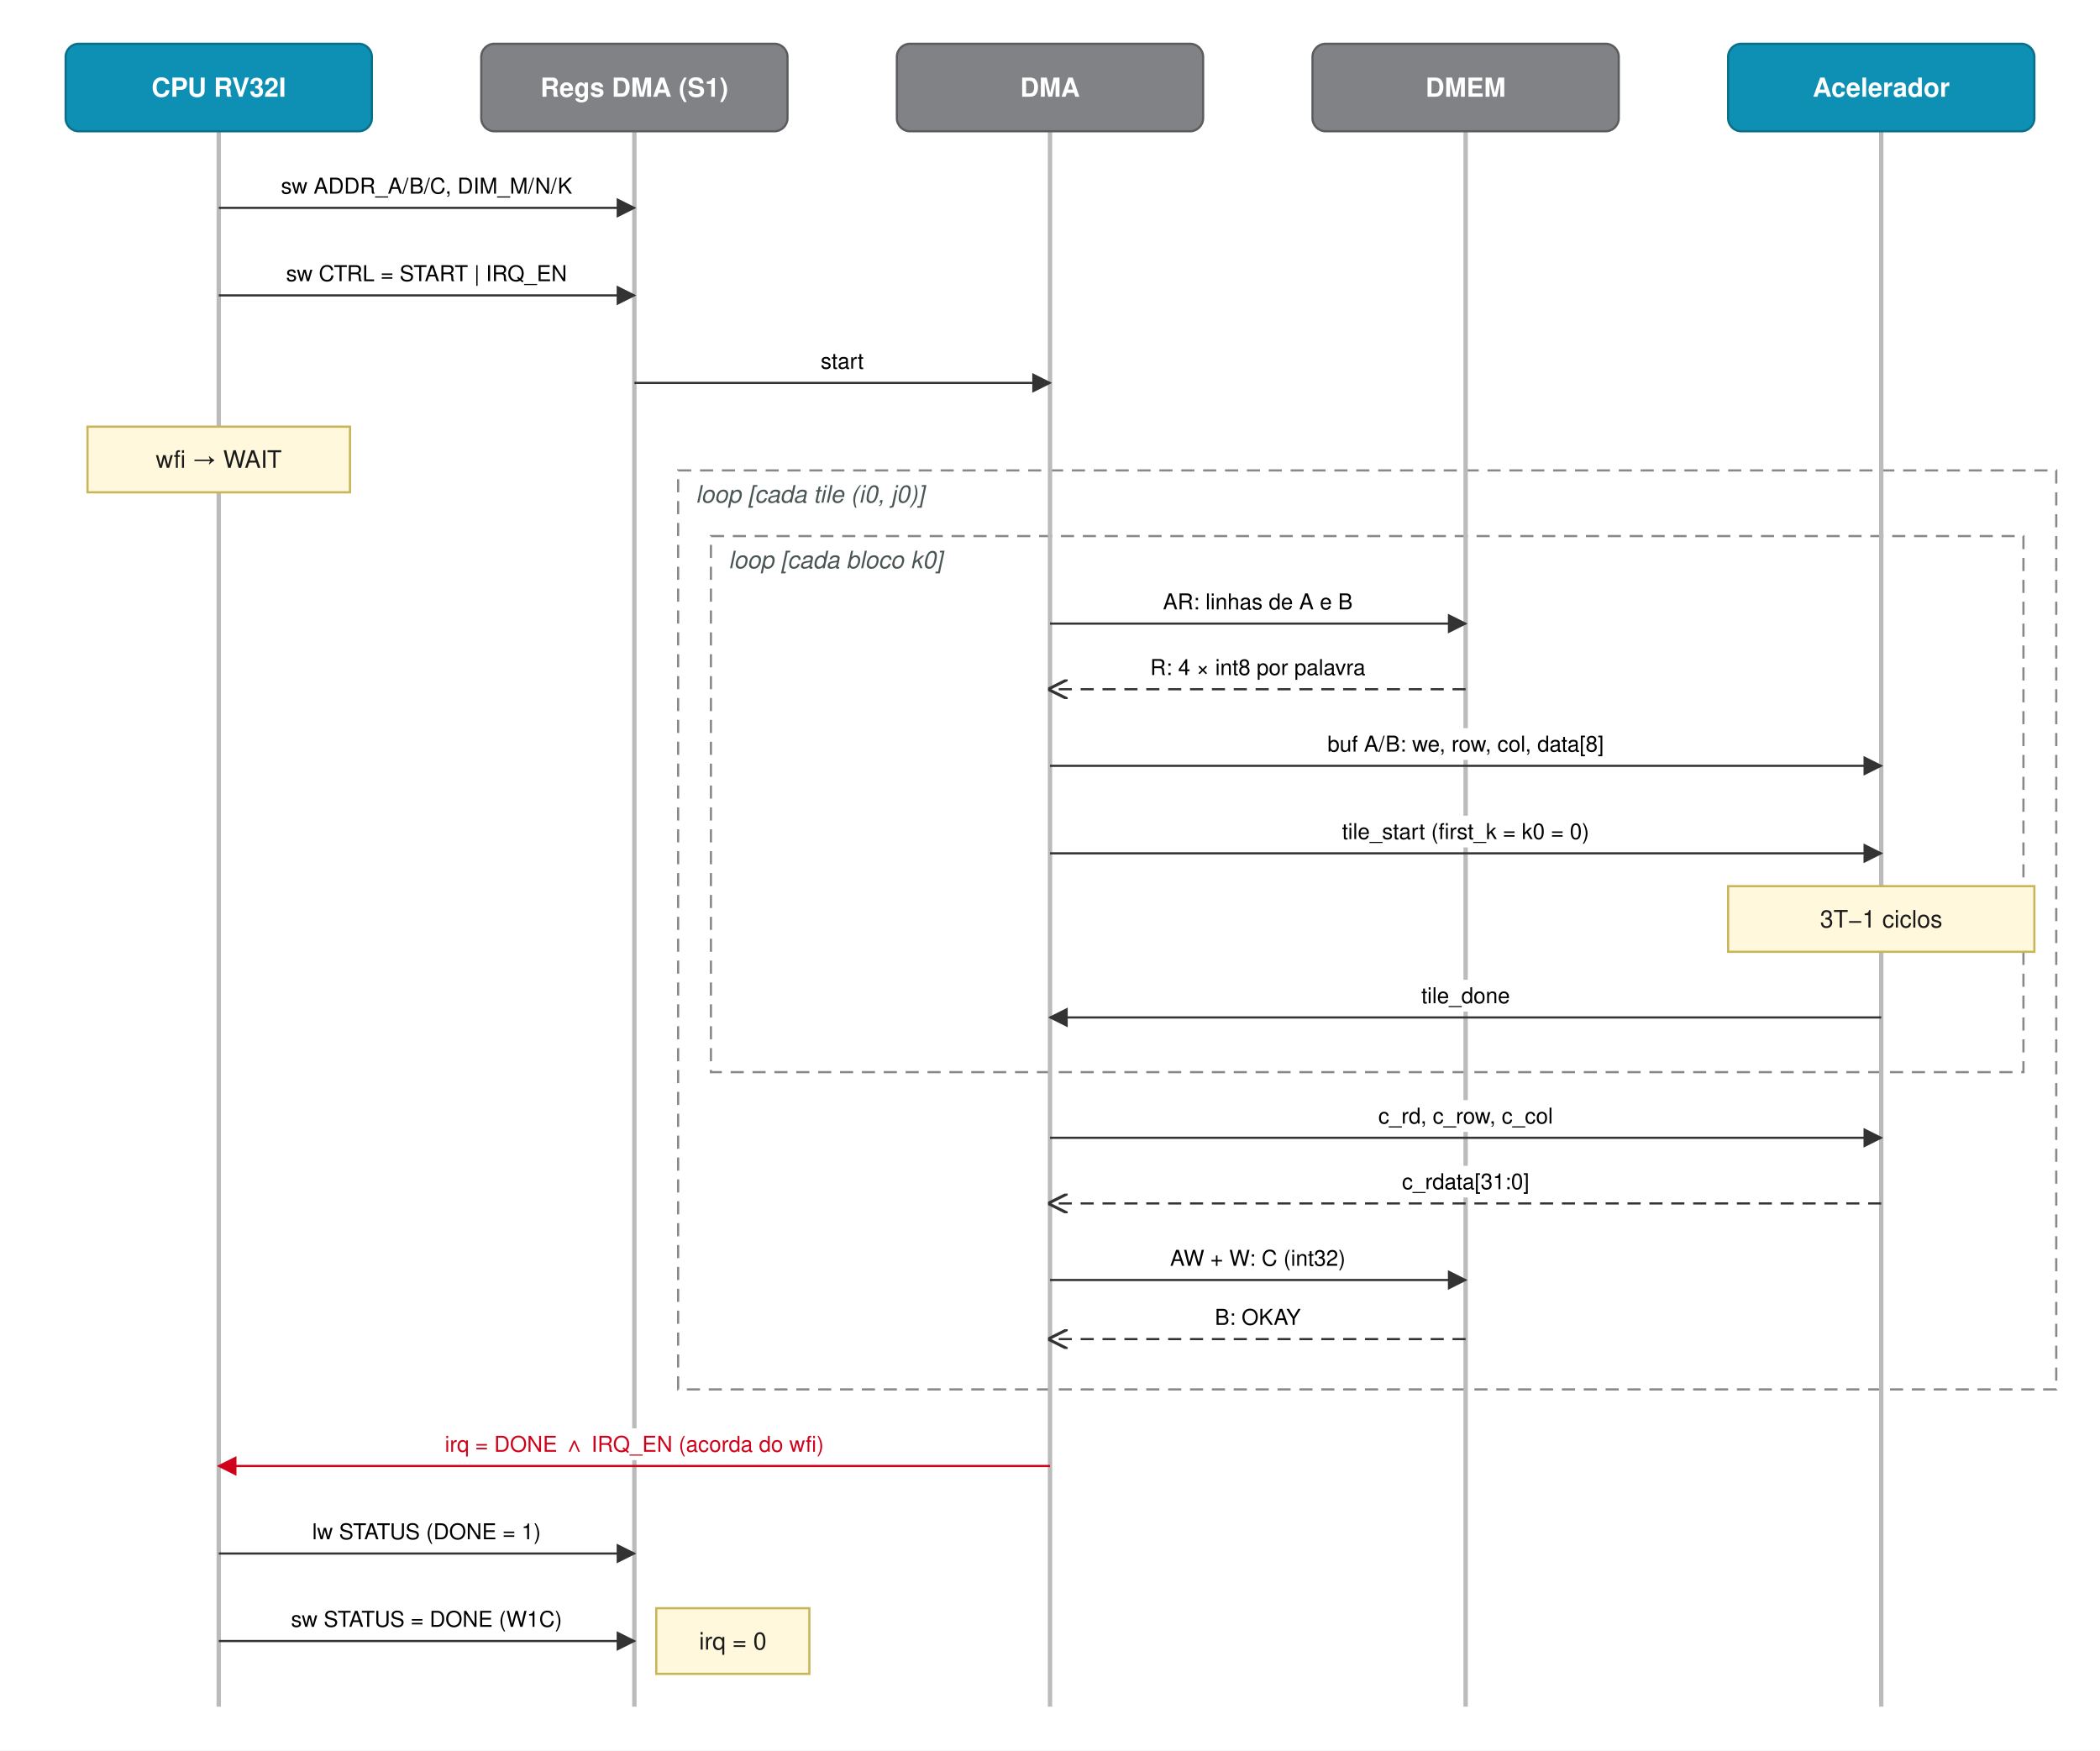
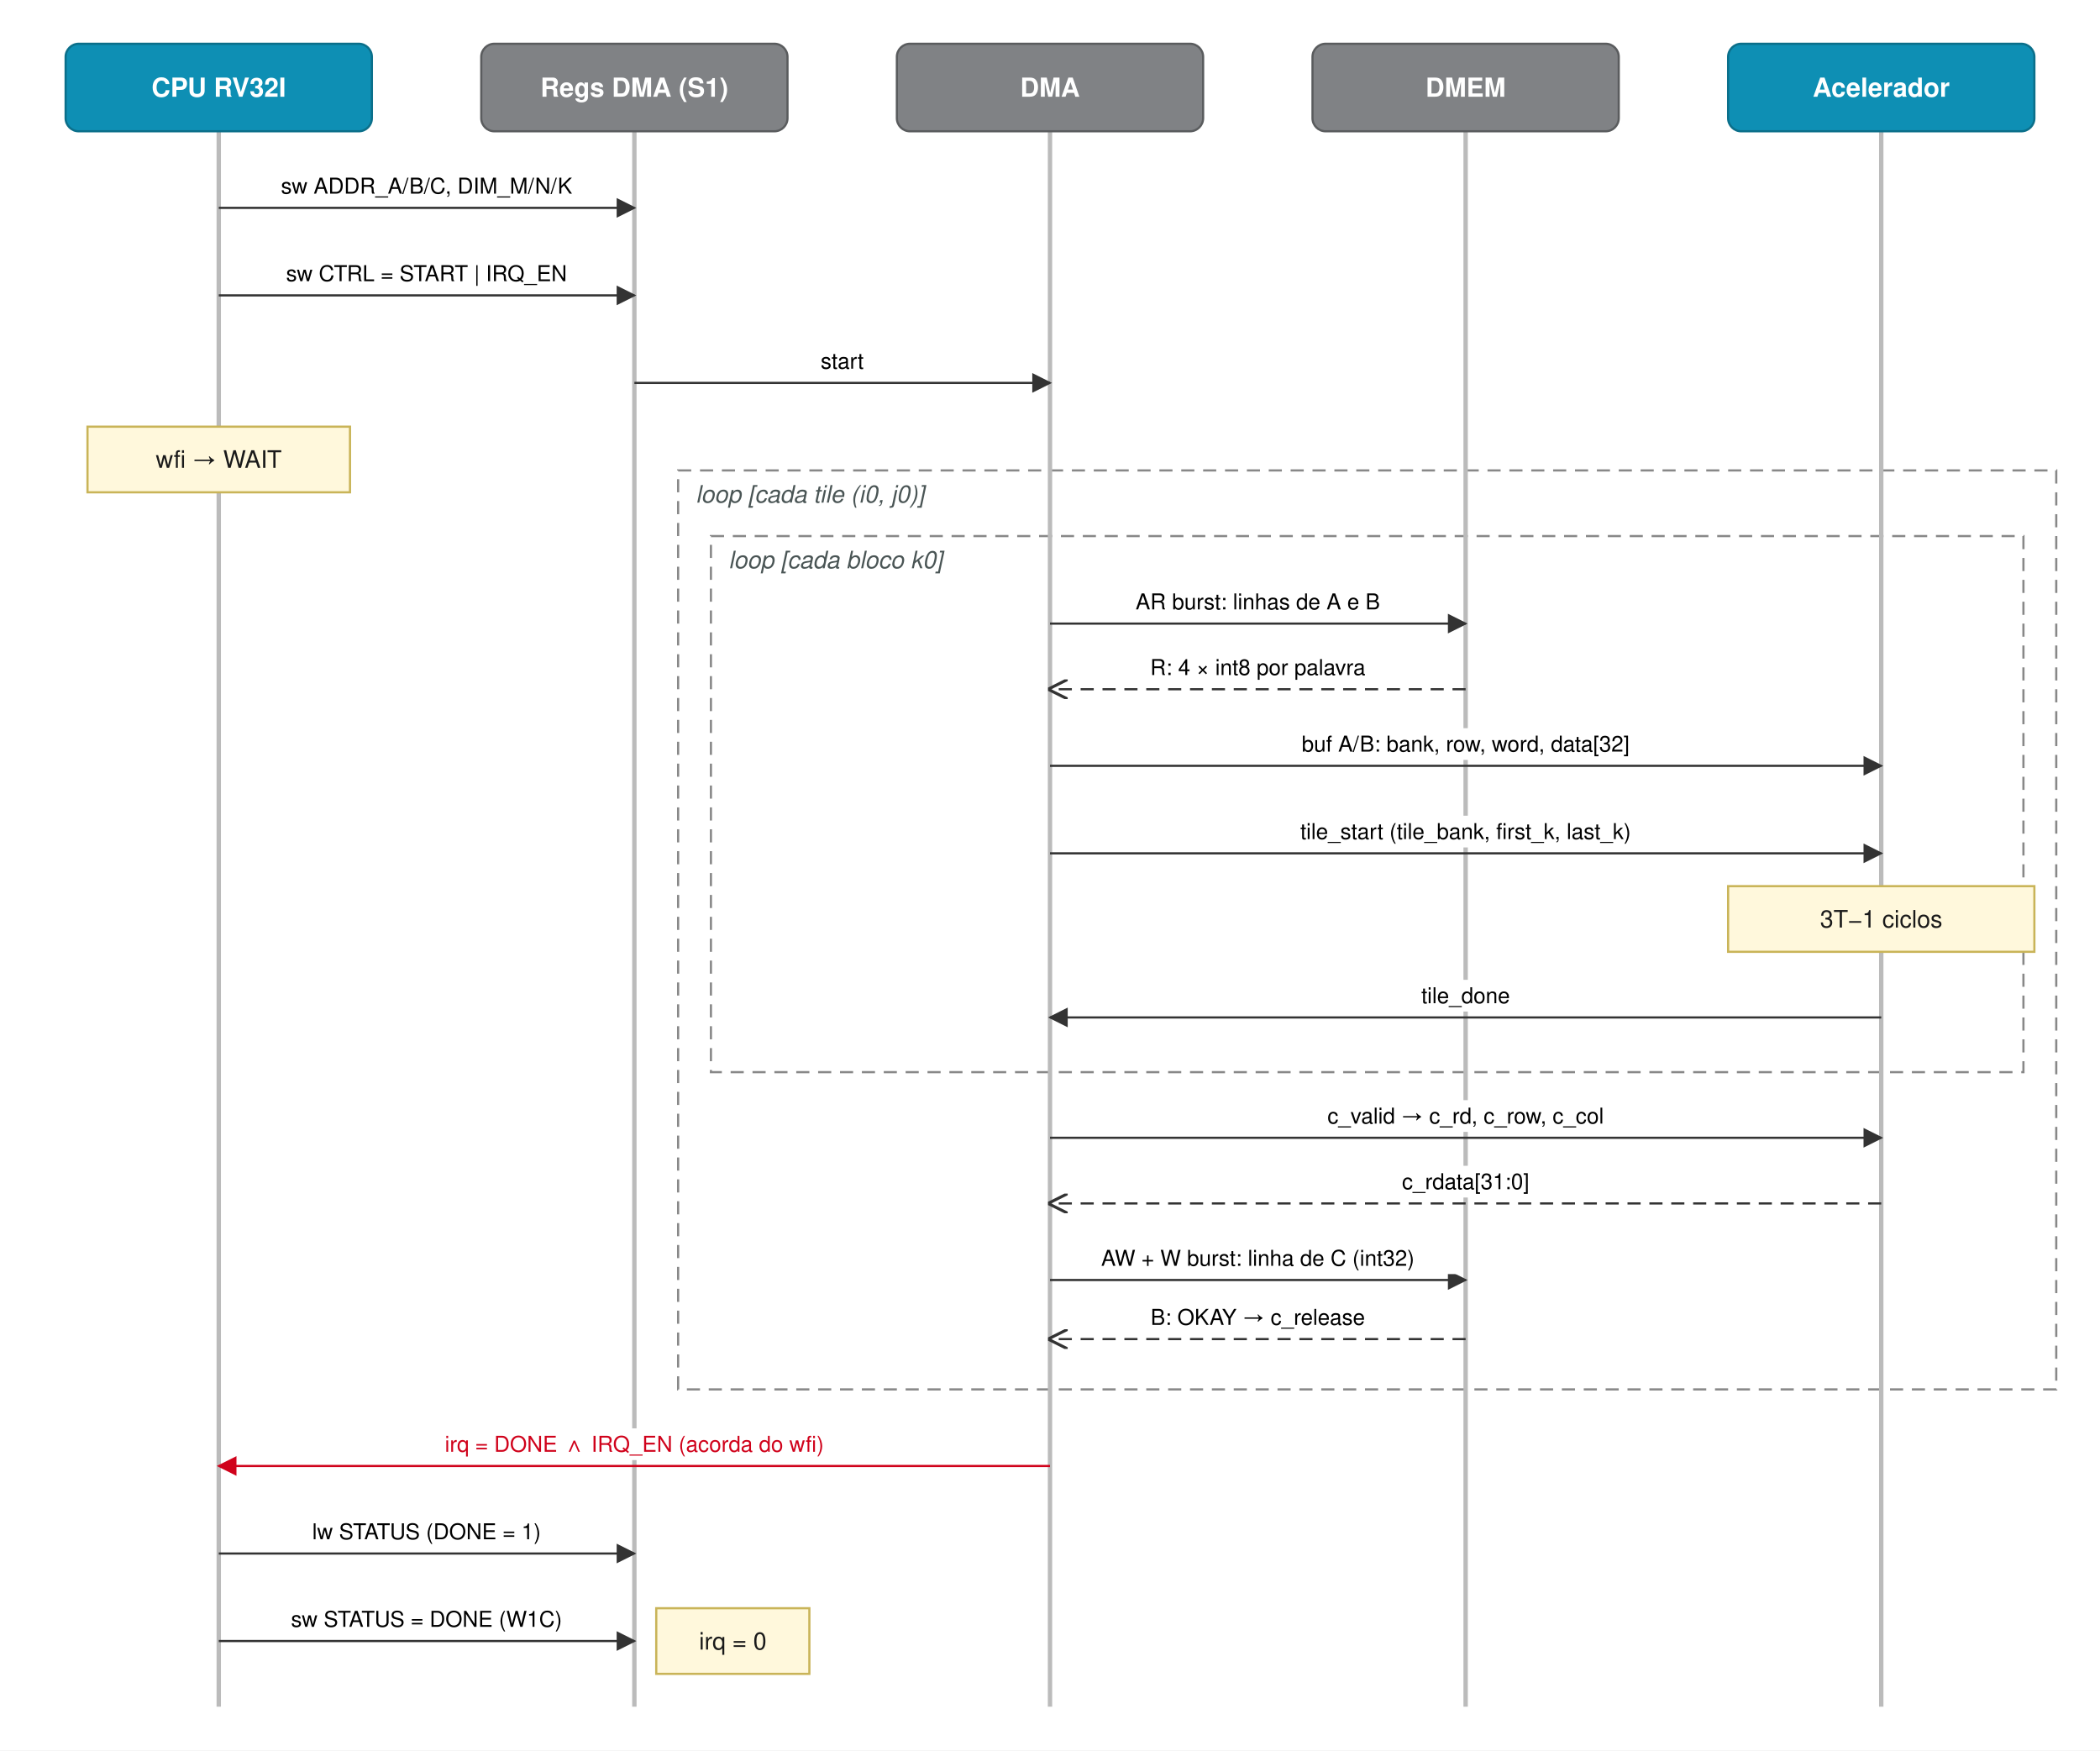
<svg xmlns="http://www.w3.org/2000/svg" font-family="Helvetica, Arial, sans-serif" width="960" height="800" viewBox="0 0 960 800">
  <defs>
    <marker id="m_fill_333333" viewBox="0 0 10 10" refX="9" refY="5" markerWidth="9" markerHeight="9" markerUnits="userSpaceOnUse" orient="auto-start-reverse">
      <path d="M0,0 L10,5 L0,10 z" fill="#333333" />
    </marker>
    <marker id="m_open_333333" viewBox="0 0 10 10" refX="9" refY="5" markerWidth="9" markerHeight="9" markerUnits="userSpaceOnUse" orient="auto-start-reverse">
      <path d="M0,0 L10,5 L0,10" fill="none" stroke="#333333" stroke-width="1.5" />
    </marker>
    <marker id="m_fill_D0021B" viewBox="0 0 10 10" refX="9" refY="5" markerWidth="9" markerHeight="9" markerUnits="userSpaceOnUse" orient="auto-start-reverse">
      <path d="M0,0 L10,5 L0,10 z" fill="#D0021B" />
    </marker>
  </defs>
  <rect x="0" y="0" fill="#FFFFFF" width="960" height="800" />
  <rect x="310" y="215" width="630" height="420" fill="none" stroke="#888888" stroke-width="1" stroke-dasharray="6,4" />
  <text x="318.0" y="229.7" text-anchor="start" fill="#4A5555" font-style="italic">
    <tspan font-size="11" font-weight="normal">loop [cada tile (i0, j0)]</tspan>
  </text>
  <rect x="325" y="245" width="600" height="245" fill="none" stroke="#888888" stroke-width="1" stroke-dasharray="6,4" />
  <text x="333.0" y="259.7" text-anchor="start" fill="#4A5555" font-style="italic">
    <tspan font-size="11" font-weight="normal">loop [cada bloco k0]</tspan>
  </text>
  <rect x="99" y="60" width="2" height="720" fill="#BBBBBB" stroke="none" stroke-width="1" />
  <rect x="30" y="20" width="140" height="40" fill="#0E8FB4" stroke="#0B6F8A" stroke-width="1" rx="6.0" ry="6.0" />
  <text x="100.0" y="44.2" text-anchor="middle" fill="#FFFFFF">
    <tspan font-size="12" font-weight="bold">CPU RV32I</tspan>
  </text>
  <rect x="289" y="60" width="2" height="720" fill="#BBBBBB" stroke="none" stroke-width="1" />
  <rect x="220" y="20" width="140" height="40" fill="#808285" stroke="#5A5C5E" stroke-width="1" rx="6.0" ry="6.0" />
  <text x="290.0" y="44.2" text-anchor="middle" fill="#FFFFFF">
    <tspan font-size="12" font-weight="bold">Regs DMA (S1)</tspan>
  </text>
  <rect x="479" y="60" width="2" height="720" fill="#BBBBBB" stroke="none" stroke-width="1" />
  <rect x="410" y="20" width="140" height="40" fill="#808285" stroke="#5A5C5E" stroke-width="1" rx="6.0" ry="6.0" />
  <text x="480.0" y="44.2" text-anchor="middle" fill="#FFFFFF">
    <tspan font-size="12" font-weight="bold">DMA</tspan>
  </text>
  <rect x="669" y="60" width="2" height="720" fill="#BBBBBB" stroke="none" stroke-width="1" />
  <rect x="600" y="20" width="140" height="40" fill="#808285" stroke="#5A5C5E" stroke-width="1" rx="6.0" ry="6.0" />
  <text x="670.0" y="44.2" text-anchor="middle" fill="#FFFFFF">
    <tspan font-size="12" font-weight="bold">DMEM</tspan>
  </text>
  <rect x="859" y="60" width="2" height="720" fill="#BBBBBB" stroke="none" stroke-width="1" />
  <rect x="790" y="20" width="140" height="40" fill="#0E8FB4" stroke="#0B6F8A" stroke-width="1" rx="6.0" ry="6.0" />
  <text x="860.0" y="44.2" text-anchor="middle" fill="#FFFFFF">
    <tspan font-size="12" font-weight="bold">Acelerador</tspan>
  </text>
  <polyline points="100,95 290,95" fill="none" stroke="#333333" stroke-width="1" marker-end="url(#m_fill_333333)" />
  <polyline points="100,135 290,135" fill="none" stroke="#333333" stroke-width="1" marker-end="url(#m_fill_333333)" />
  <polyline points="290,175 480,175" fill="none" stroke="#333333" stroke-width="1" marker-end="url(#m_fill_333333)" />
  <rect x="40" y="195" width="120" height="30" fill="#FFF8DC" stroke="#C9B458" stroke-width="1" />
  <text x="100.0" y="213.8" text-anchor="middle" fill="#1A1A1A">
    <tspan font-size="11" font-weight="normal">wfi → WAIT</tspan>
  </text>
  <polyline points="480,285 670,285" fill="none" stroke="#333333" stroke-width="1" marker-end="url(#m_fill_333333)" />
  <polyline points="670,315 480,315" fill="none" stroke="#333333" stroke-width="1" stroke-dasharray="6,4" marker-end="url(#m_open_333333)" />
  <polyline points="480,350 860,350" fill="none" stroke="#333333" stroke-width="1" marker-end="url(#m_fill_333333)" />
  <polyline points="480,390 860,390" fill="none" stroke="#333333" stroke-width="1" marker-end="url(#m_fill_333333)" />
  <rect x="790" y="405" width="140" height="30" fill="#FFF8DC" stroke="#C9B458" stroke-width="1" />
  <text x="860.0" y="423.9" text-anchor="middle" fill="#1A1A1A">
    <tspan font-size="11" font-weight="normal">3T−1 ciclos</tspan>
  </text>
  <polyline points="860,465 480,465" fill="none" stroke="#333333" stroke-width="1" marker-end="url(#m_fill_333333)" />
  <polyline points="480,520 860,520" fill="none" stroke="#333333" stroke-width="1" marker-end="url(#m_fill_333333)" />
  <polyline points="860,550 480,550" fill="none" stroke="#333333" stroke-width="1" stroke-dasharray="6,4" marker-end="url(#m_open_333333)" />
  <polyline points="480,585 670,585" fill="none" stroke="#333333" stroke-width="1" marker-end="url(#m_fill_333333)" />
  <polyline points="670,612 480,612" fill="none" stroke="#333333" stroke-width="1" stroke-dasharray="6,4" marker-end="url(#m_open_333333)" />
  <polyline points="480,670 100,670" fill="none" stroke="#D0021B" stroke-width="1" marker-end="url(#m_fill_D0021B)" />
  <polyline points="100,710 290,710" fill="none" stroke="#333333" stroke-width="1" marker-end="url(#m_fill_333333)" />
  <polyline points="100,750 290,750" fill="none" stroke="#333333" stroke-width="1" marker-end="url(#m_fill_333333)" />
  <rect x="300" y="735" width="70" height="30" fill="#FFF8DC" stroke="#C9B458" stroke-width="1" />
  <text x="335.0" y="753.9" text-anchor="middle" fill="#1A1A1A">
    <tspan font-size="11" font-weight="normal">irq = 0</tspan>
  </text>
  <rect x="123.8" y="77.8" width="142.4" height="14.5" fill="#FFFFFF" />
  <text x="195.0" y="88.5" text-anchor="middle" fill="#000000">
    <tspan font-size="10" font-weight="normal">sw ADDR_A/B/C, DIM_M/N/K</tspan>
  </text>
  <rect x="123.8" y="117.8" width="142.4" height="14.5" fill="#FFFFFF" />
  <text x="195.0" y="128.5" text-anchor="middle" fill="#000000">
    <tspan font-size="10" font-weight="normal">sw CTRL = START | IRQ_EN</tspan>
  </text>
  <rect x="367.0" y="157.8" width="36.0" height="14.5" fill="#FFFFFF" />
  <text x="385.0" y="168.5" text-anchor="middle" fill="#000000">
    <tspan font-size="10" font-weight="normal">start</tspan>
  </text>
-   <rect x="517.8" y="267.8" width="114.4" height="14.5" fill="#FFFFFF" />
+   <rect x="501.0" y="267.8" width="148.0" height="14.5" fill="#FFFFFF" />
  <text x="575.0" y="278.5" text-anchor="middle" fill="#000000">
-     <tspan font-size="10" font-weight="normal">AR: linhas de A e B</tspan>
+     <tspan font-size="10" font-weight="normal">AR burst: linhas de A e B</tspan>
  </text>
  <rect x="506.6" y="297.8" width="136.8" height="14.5" fill="#FFFFFF" />
  <text x="575.0" y="308.5" text-anchor="middle" fill="#000000">
    <tspan font-size="10" font-weight="normal">R: 4 × int8 por palavra</tspan>
  </text>
-   <rect x="582.0" y="332.8" width="176.0" height="14.5" fill="#FFFFFF" />
+   <rect x="570.8" y="332.8" width="198.4" height="14.5" fill="#FFFFFF" />
  <text x="670.0" y="343.5" text-anchor="middle" fill="#000000">
-     <tspan font-size="10" font-weight="normal">buf A/B: we, row, col, data[8]</tspan>
+     <tspan font-size="10" font-weight="normal">buf A/B: bank, row, word, data[32]</tspan>
  </text>
-   <rect x="584.8" y="372.8" width="170.4" height="14.5" fill="#FFFFFF" />
+   <rect x="556.8" y="372.8" width="226.4" height="14.5" fill="#FFFFFF" />
  <text x="670.0" y="383.5" text-anchor="middle" fill="#000000">
-     <tspan font-size="10" font-weight="normal">tile_start (first_k = k0 = 0)</tspan>
+     <tspan font-size="10" font-weight="normal">tile_start (tile_bank, first_k, last_k)</tspan>
  </text>
  <rect x="640.8" y="447.8" width="58.4" height="14.5" fill="#FFFFFF" />
  <text x="670.0" y="458.5" text-anchor="middle" fill="#000000">
    <tspan font-size="10" font-weight="normal">tile_done</tspan>
  </text>
-   <rect x="615.6" y="502.8" width="108.8" height="14.5" fill="#FFFFFF" />
+   <rect x="587.6" y="502.8" width="164.8" height="14.5" fill="#FFFFFF" />
  <text x="670.0" y="513.5" text-anchor="middle" fill="#000000">
-     <tspan font-size="10" font-weight="normal">c_rd, c_row, c_col</tspan>
+     <tspan font-size="10" font-weight="normal">c_valid → c_rd, c_row, c_col</tspan>
  </text>
  <rect x="629.6" y="532.8" width="80.8" height="14.5" fill="#FFFFFF" />
  <text x="670.0" y="543.5" text-anchor="middle" fill="#000000">
    <tspan font-size="10" font-weight="normal">c_rdata[31:0]</tspan>
  </text>
-   <rect x="523.4" y="567.8" width="103.2" height="14.5" fill="#FFFFFF" />
+   <rect x="481.4" y="567.8" width="187.2" height="14.5" fill="#FFFFFF" />
  <text x="575.0" y="578.5" text-anchor="middle" fill="#000000">
-     <tspan font-size="10" font-weight="normal">AW + W: C (int32)</tspan>
+     <tspan font-size="10" font-weight="normal">AW + W burst: linha de C (int32)</tspan>
  </text>
-   <rect x="551.4" y="594.8" width="47.2" height="14.5" fill="#FFFFFF" />
+   <rect x="517.8" y="594.8" width="114.4" height="14.5" fill="#FFFFFF" />
  <text x="575.0" y="605.5" text-anchor="middle" fill="#000000">
-     <tspan font-size="10" font-weight="normal">B: OKAY</tspan>
+     <tspan font-size="10" font-weight="normal">B: OKAY → c_release</tspan>
  </text>
  <rect x="188.0" y="652.8" width="204.0" height="14.5" fill="#FFFFFF" />
  <text x="290.0" y="663.5" text-anchor="middle" fill="#D0021B">
    <tspan font-size="10" font-weight="normal">irq = DONE ∧ IRQ_EN (acorda do wfi)</tspan>
  </text>
  <rect x="135.0" y="692.8" width="120.0" height="14.5" fill="#FFFFFF" />
  <text x="195.0" y="703.5" text-anchor="middle" fill="#000000">
    <tspan font-size="10" font-weight="normal">lw STATUS (DONE = 1)</tspan>
  </text>
  <rect x="129.4" y="732.8" width="131.2" height="14.5" fill="#FFFFFF" />
  <text x="195.0" y="743.5" text-anchor="middle" fill="#000000">
    <tspan font-size="10" font-weight="normal">sw STATUS = DONE (W1C)</tspan>
  </text>
</svg>
